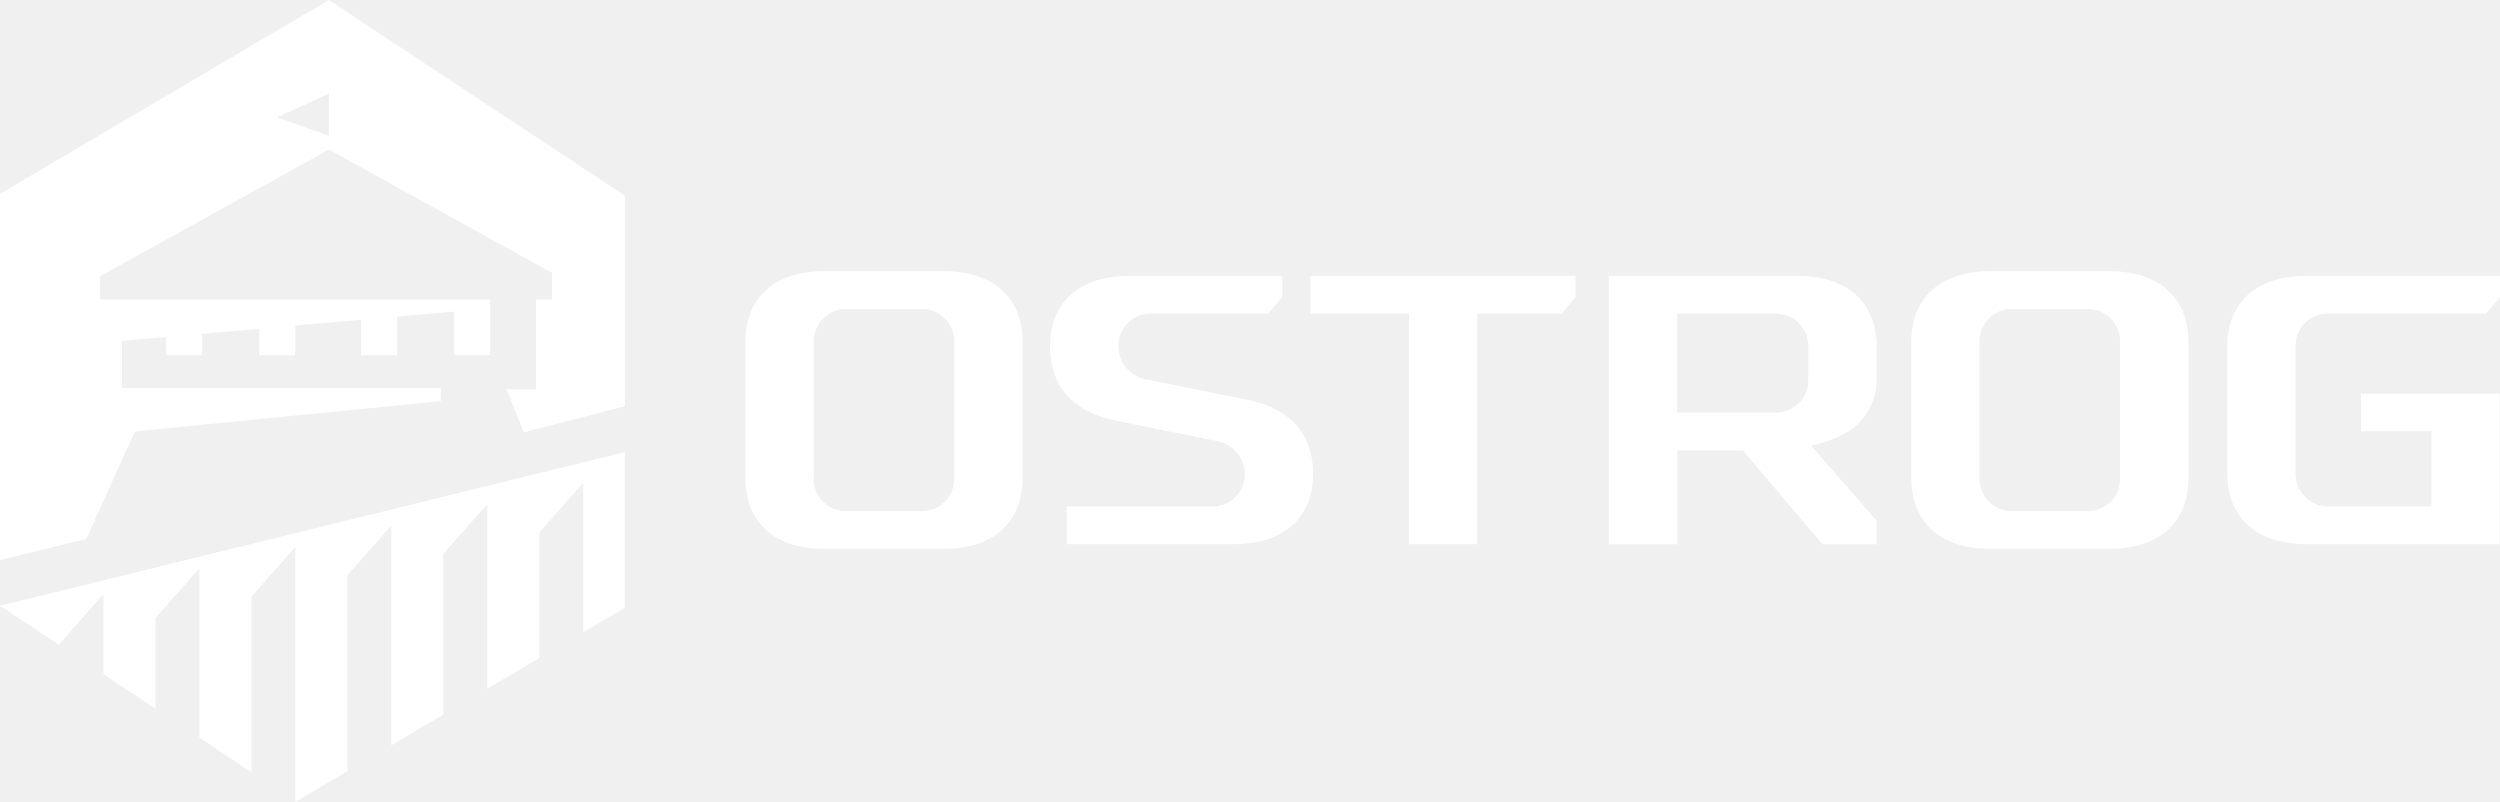
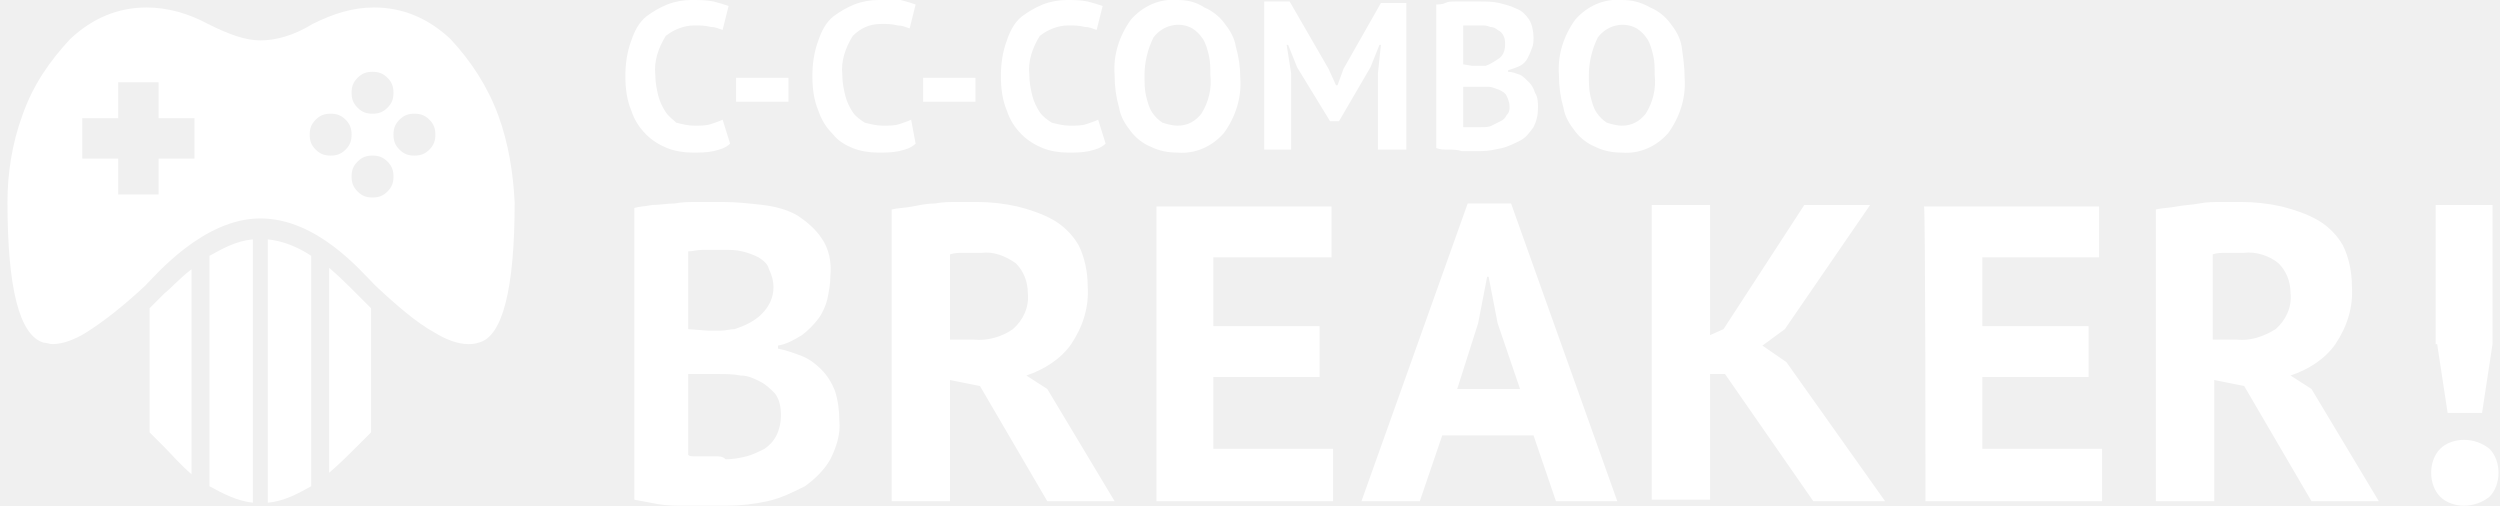
- <svg xmlns="http://www.w3.org/2000/svg" width="131px" height="42px" viewBox="0 0 131 42" version="1.1">
-   <defs />
-   <g id="Symbols" stroke="none" stroke-width="1" fill="none" fill-rule="evenodd">
-     <g id="Шапка" transform="translate(-170, -7)" fill="#FFFFFF">
-       <g id="Ostrog_logo">
-         <g transform="translate(170, 7)">
-           <path d="M39.06,17.92 C39.06,15.668 40.509,14.207 43.235,14.207 L49.407,14.207 C52.133,14.207 53.582,15.668 53.582,17.92 L53.582,25.051 C53.582,27.303 52.133,28.764 49.407,28.764 L43.235,28.764 C40.509,28.764 39.06,27.303 39.06,25.051 L39.06,17.92 Z M42.637,25.051 C42.626,25.513 42.804,25.96 43.128,26.286 C43.452,26.613 43.895,26.792 44.354,26.781 L48.284,26.781 C48.742,26.792 49.185,26.613 49.509,26.286 C49.833,25.959 50.011,25.513 50.001,25.051 L50.001,17.92 C50.011,17.458 49.833,17.012 49.509,16.685 C49.185,16.358 48.742,16.179 48.284,16.19 L44.359,16.19 C43.901,16.179 43.458,16.358 43.133,16.685 C42.809,17.012 42.632,17.458 42.642,17.92 L42.642,25.051 L42.637,25.051 Z M100.152,17.92 C100.152,15.668 101.601,14.207 104.328,14.207 L110.499,14.207 C113.225,14.207 114.674,15.668 114.674,17.92 L114.674,25.051 C114.674,27.303 113.225,28.764 110.499,28.764 L104.328,28.764 C101.601,28.764 100.152,27.303 100.152,25.051 L100.152,17.92 Z M103.729,25.051 C103.719,25.513 103.896,25.96 104.22,26.286 C104.545,26.613 104.988,26.792 105.446,26.781 L109.375,26.781 C109.834,26.792 110.277,26.613 110.601,26.286 C110.925,25.96 111.103,25.513 111.092,25.051 L111.092,17.92 C111.103,17.458 110.925,17.012 110.601,16.685 C110.277,16.358 109.834,16.179 109.375,16.19 L105.446,16.19 C104.988,16.179 104.545,16.358 104.22,16.685 C103.896,17.012 103.719,17.458 103.729,17.92 L103.729,25.051 Z M58.213,21.989 C56.248,21.517 55.021,20.259 55.021,18.153 L55.021,18.168 C55.021,15.915 56.47,14.455 59.196,14.455 L67.193,14.455 L67.193,15.566 L66.457,16.431 L60.317,16.431 C59.858,16.421 59.415,16.6 59.091,16.926 C58.767,17.253 58.589,17.699 58.6,18.161 L58.6,18.154 C58.617,19.011 59.235,19.737 60.074,19.884 L65.615,20.997 C67.58,21.469 68.807,22.727 68.807,24.833 L68.807,24.802 C68.807,27.054 67.358,28.515 64.632,28.515 L55.902,28.515 L55.902,26.537 L63.516,26.537 C63.975,26.547 64.417,26.368 64.742,26.041 C65.066,25.715 65.243,25.269 65.233,24.807 L65.233,24.838 C65.216,23.98 64.598,23.255 63.759,23.108 L58.213,21.989 Z M68.671,14.455 L82.562,14.455 L82.562,15.566 L81.825,16.431 L77.404,16.431 L77.404,28.516 L73.827,28.516 L73.827,16.435 L68.669,16.435 L68.669,14.455 L68.671,14.455 Z M84.306,28.516 L84.306,14.455 L94.162,14.455 C96.887,14.455 98.337,15.915 98.337,18.168 L98.337,19.886 C98.346,21.086 97.681,22.188 96.62,22.732 C96.086,23.033 95.505,23.242 94.903,23.351 L98.331,27.283 L98.331,28.521 L95.501,28.521 L91.326,23.603 L87.887,23.603 L87.887,28.521 L84.311,28.521 L84.306,28.516 Z M87.882,21.618 L93.04,21.618 C93.499,21.628 93.941,21.45 94.266,21.123 C94.59,20.796 94.768,20.35 94.757,19.888 L94.757,18.168 C94.768,17.706 94.59,17.259 94.266,16.933 C93.941,16.606 93.499,16.427 93.04,16.438 L87.882,16.438 L87.882,21.622 L87.882,21.618 Z M123.719,22.608 L123.719,20.628 L130.98,20.628 L130.98,28.516 L120.883,28.516 C118.157,28.516 116.708,27.056 116.708,24.803 L116.708,18.168 C116.708,15.915 118.157,14.455 120.883,14.455 L131,14.455 L131,15.566 L130.263,16.431 L122.004,16.431 C121.545,16.421 121.102,16.6 120.778,16.926 C120.454,17.253 120.276,17.699 120.287,18.161 L120.287,24.798 C120.276,25.26 120.454,25.706 120.778,26.033 C121.102,26.36 121.545,26.539 122.004,26.528 L127.407,26.528 L127.407,22.596 L123.723,22.596 L123.719,22.608 Z M0.005,10.155 L0.005,29.343 L4.518,28.242 L7.07,22.607 L9.801,22.336 L11.268,22.191 L13.297,21.989 L14.084,21.91 L23.098,21.025 L23.098,20.333 L6.388,20.333 L6.388,17.863 L8.064,17.716 L8.707,17.659 L8.707,18.616 L10.593,18.616 L10.593,17.491 L13.168,17.265 L13.582,17.229 L13.582,18.616 L15.469,18.616 L15.469,17.06 L18.928,16.756 L18.928,18.614 L20.814,18.614 L20.814,16.589 L21.498,16.528 L23.8,16.326 L23.8,18.614 L25.686,18.614 L25.686,15.694 L5.24,15.694 L5.24,14.475 L14.753,9.214 L17.241,7.837 L28.928,14.301 L28.928,15.693 L28.089,15.693 L28.089,20.398 L26.535,20.398 L27.453,22.655 L32.742,21.29 L32.742,10.26 L17.237,0 L0.005,10.155 Z M17.237,7.123 L14.523,6.147 L17.237,4.897 L17.237,7.123 L17.237,7.123 Z M32.739,23.69 L32.739,31.845 L30.563,33.128 L30.563,25.301 L28.267,27.896 L28.267,34.477 L25.535,36.086 L25.535,26.419 L23.237,29.014 L23.237,37.445 L20.506,39.052 L20.506,27.54 L18.207,30.135 L18.207,40.408 L15.503,42 L15.477,41.983 L15.477,28.658 L13.181,31.254 L13.181,40.463 L10.449,38.654 L10.449,29.779 L8.151,32.374 L8.151,37.135 L5.42,35.326 L5.42,31.137 L3.122,33.732 L3.122,33.811 L0,31.742 L32.739,23.69 Z" id="svg/header/Ostrog_logo" />
-         </g>
-       </g>
-     </g>
+ <svg xmlns="http://www.w3.org/2000/svg" version="1.1" x="0px" y="0px" viewBox="0 0 167.1 33.8" style="enable-background:new 0 0 167.1 33.8;" xml:space="preserve">
+   <style type="text/css">
+ 	.st0{fill:#FFFFFF;}
+ </style>
+   <g id="Logo_CBR">
+     <path id="C-c-combo" class="st0" d="M48.3,8c-0.2,0.1-0.5,0.2-0.8,0.3c-0.3,0.1-0.7,0.1-1.1,0.1c-0.4,0-0.8-0.1-1.2-0.2   C45,8,44.7,7.8,44.5,7.5c-0.2-0.3-0.4-0.7-0.5-1.1c-0.1-0.4-0.2-0.9-0.2-1.4c-0.1-0.9,0.2-1.8,0.7-2.6C45,2,45.7,1.7,46.4,1.7   c0.4,0,0.7,0,1.1,0.1c0.3,0,0.5,0.1,0.8,0.2l0.4-1.6c-0.3-0.1-0.6-0.2-1-0.3C47.2,0,46.7,0,46.2,0c-0.5,0-1.1,0.1-1.6,0.3   c-0.5,0.2-1,0.5-1.4,0.8c-0.5,0.4-0.8,1-1,1.6c-0.3,0.8-0.4,1.6-0.4,2.4c0,0.8,0.1,1.6,0.4,2.3c0.2,0.6,0.5,1.1,1,1.6   c0.4,0.4,0.9,0.7,1.4,0.9c0.5,0.2,1.1,0.3,1.7,0.3c0.5,0,0.9,0,1.4-0.1c0.4-0.1,0.8-0.2,1.1-0.5L48.3,8z M49.2,6.8h3.5V5.2h-3.5   V6.8z M60.9,8c-0.2,0.1-0.5,0.2-0.8,0.3c-0.3,0.1-0.7,0.1-1.1,0.1c-0.4,0-0.8-0.1-1.2-0.2C57.5,8,57.2,7.8,57,7.5   c-0.2-0.3-0.4-0.7-0.5-1.1c-0.1-0.4-0.2-0.9-0.2-1.4c-0.1-0.9,0.2-1.8,0.7-2.6c0.5-0.5,1.1-0.8,1.9-0.8c0.4,0,0.7,0,1.1,0.1   c0.3,0,0.5,0.1,0.8,0.2l0.4-1.6c-0.3-0.1-0.6-0.2-1-0.3C59.7,0,59.2,0,58.7,0c-0.5,0-1.1,0.1-1.6,0.3c-0.5,0.2-1,0.5-1.4,0.8   c-0.5,0.4-0.8,1-1,1.6c-0.3,0.8-0.4,1.6-0.4,2.4c0,0.8,0.1,1.6,0.4,2.3c0.2,0.6,0.5,1.1,1,1.6C56,9.4,56.5,9.7,57,9.9   c0.5,0.2,1.1,0.3,1.7,0.3c0.5,0,0.9,0,1.4-0.1c0.4-0.1,0.8-0.2,1.1-0.5L60.9,8z M61.7,6.8h3.5V5.2h-3.5V6.8z M73.4,8   c-0.2,0.1-0.5,0.2-0.8,0.3c-0.3,0.1-0.7,0.1-1.1,0.1c-0.4,0-0.8-0.1-1.2-0.2c-0.3-0.2-0.6-0.4-0.8-0.7c-0.2-0.3-0.4-0.7-0.5-1.1   c-0.1-0.4-0.2-0.9-0.2-1.4c-0.1-0.9,0.2-1.8,0.7-2.6C70,2,70.7,1.7,71.4,1.7c0.4,0,0.7,0,1.1,0.1c0.3,0,0.5,0.1,0.8,0.2l0.4-1.6   c-0.3-0.1-0.6-0.2-1-0.3C72.2,0,71.7,0,71.3,0c-0.5,0-1.1,0.1-1.6,0.3c-0.5,0.2-1,0.5-1.4,0.8c-0.5,0.4-0.8,1-1,1.6   c-0.3,0.8-0.4,1.6-0.4,2.4c0,0.8,0.1,1.6,0.4,2.3c0.2,0.6,0.5,1.1,1,1.6c0.4,0.4,0.9,0.7,1.4,0.9c0.5,0.2,1.1,0.3,1.7,0.3   c0.5,0,0.9,0,1.4-0.1c0.4-0.1,0.8-0.2,1.1-0.5L73.4,8z M74.8,7.2c0.1,0.6,0.4,1.1,0.8,1.6c0.3,0.4,0.8,0.8,1.3,1   c0.6,0.3,1.2,0.4,1.8,0.4c1.2,0.1,2.3-0.4,3.1-1.3c0.8-1.1,1.2-2.4,1.1-3.7c0-0.7-0.1-1.4-0.3-2.1c-0.1-0.6-0.4-1.1-0.8-1.6   c-0.3-0.4-0.8-0.8-1.3-1C79.9,0.1,79.3,0,78.7,0c-1.2-0.1-2.3,0.4-3.1,1.3c-0.8,1.1-1.2,2.4-1.1,3.7C74.5,5.8,74.6,6.5,74.8,7.2   L74.8,7.2z M77.1,2.5c0.6-0.8,1.7-1.1,2.6-0.6c0.3,0.2,0.5,0.4,0.7,0.7c0.2,0.3,0.3,0.7,0.4,1.1c0.1,0.4,0.1,0.9,0.1,1.3   c0.1,0.9-0.1,1.8-0.6,2.6c-0.4,0.5-0.9,0.8-1.6,0.8c-0.3,0-0.7-0.1-1-0.2C77.4,8,77.2,7.8,77,7.5c-0.2-0.3-0.3-0.7-0.4-1.1   c-0.1-0.4-0.1-0.9-0.1-1.4C76.5,4.2,76.7,3.3,77.1,2.5z M92.1,10H94V0.2h-1.7l-2.5,4.4l-0.4,1.1h-0.1l-0.5-1.1l-2.6-4.5h-1.7V10   h1.8V4.9L86,3h0.1l0.6,1.5l2.2,3.6h0.6l2.1-3.6L92.2,3h0.1l-0.2,1.9L92.1,10L92.1,10z M102.2,1.3c-0.2-0.3-0.5-0.6-0.8-0.7   c-0.4-0.2-0.8-0.3-1.2-0.4c-0.4-0.1-0.9-0.1-1.3-0.1c-0.3,0-0.5,0-0.8,0s-0.5,0-0.8,0c-0.3,0-0.5,0-0.7,0.1S96.1,0.3,96,0.3v9.6   c0.3,0.1,0.5,0.1,0.8,0.1c0.3,0,0.6,0,0.9,0.1c0.3,0,0.5,0,0.8,0H99c0.5,0,0.9-0.1,1.4-0.2c0.4-0.1,0.8-0.3,1.2-0.5   c0.4-0.2,0.6-0.5,0.9-0.9c0.2-0.4,0.3-0.8,0.3-1.3c0-0.3,0-0.7-0.2-1c-0.1-0.3-0.2-0.5-0.4-0.7c-0.2-0.2-0.4-0.4-0.6-0.5   c-0.3-0.1-0.5-0.2-0.8-0.2V4.7c0.3-0.1,0.6-0.2,0.8-0.3c0.2-0.1,0.4-0.3,0.5-0.5c0.1-0.2,0.2-0.4,0.3-0.7c0.1-0.2,0.1-0.5,0.1-0.7   C102.5,2.1,102.4,1.6,102.2,1.3L102.2,1.3z M98.7,8.5l-0.4,0c-0.1,0-0.2,0-0.3,0c-0.1,0-0.2,0-0.2,0V5.8h1c0.2,0,0.5,0,0.7,0   c0.2,0,0.4,0.1,0.7,0.2c0.2,0.1,0.4,0.2,0.5,0.4c0.1,0.2,0.2,0.5,0.2,0.7c0,0.2,0,0.4-0.2,0.6c-0.1,0.2-0.2,0.3-0.4,0.4   c-0.2,0.1-0.4,0.2-0.6,0.3c-0.2,0.1-0.4,0.1-0.7,0.1C99,8.5,98.8,8.5,98.7,8.5L98.7,8.5z M97.8,4.3V1.7c0.2,0,0.3,0,0.5,0   c0.2,0,0.4,0,0.7,0c0.2,0,0.4,0,0.6,0.1c0.2,0,0.4,0.1,0.5,0.2c0.2,0.1,0.3,0.2,0.4,0.4c0.1,0.2,0.1,0.4,0.1,0.6   c0,0.3-0.1,0.7-0.4,0.9c-0.3,0.2-0.6,0.4-0.9,0.5c-0.1,0-0.3,0-0.4,0c-0.2,0-0.3,0-0.5,0L97.8,4.3L97.8,4.3z M104.5,7.2   c0.1,0.6,0.4,1.1,0.8,1.6c0.3,0.4,0.8,0.8,1.3,1c0.6,0.3,1.2,0.4,1.8,0.4c1.2,0.1,2.3-0.4,3.1-1.3c0.8-1.1,1.2-2.4,1.1-3.7   c0-0.7-0.1-1.4-0.2-2.1c-0.1-0.6-0.4-1.1-0.8-1.6c-0.3-0.4-0.8-0.8-1.3-1C109.6,0.1,109,0,108.4,0c-1.2-0.1-2.3,0.4-3.1,1.3   c-0.8,1.1-1.2,2.4-1.1,3.7C104.2,5.8,104.3,6.5,104.5,7.2z M106.8,2.5c0.6-0.8,1.7-1.1,2.6-0.6c0.3,0.2,0.5,0.4,0.7,0.7   c0.2,0.3,0.3,0.7,0.4,1.1c0.1,0.4,0.1,0.9,0.1,1.3c0.1,0.9-0.1,1.8-0.6,2.6c-0.4,0.5-0.9,0.8-1.6,0.8c-0.3,0-0.7-0.1-1-0.2   c-0.3-0.2-0.5-0.4-0.7-0.7c-0.2-0.3-0.3-0.7-0.4-1.1c-0.1-0.4-0.1-0.9-0.1-1.4C106.2,4.2,106.4,3.3,106.8,2.5L106.8,2.5z" />
+     <path id="Breaker_" class="st0" d="M54.9,15.9c-0.4-0.6-1-1.1-1.6-1.5c-0.7-0.4-1.5-0.6-2.3-0.7c-0.9-0.1-1.8-0.2-2.7-0.2   c-0.5,0-1.1,0-1.6,0c-0.6,0-1.1,0-1.6,0.1c-0.5,0-1,0.1-1.5,0.1c-0.5,0.1-0.9,0.1-1.2,0.2v19.5c0.5,0.1,1.1,0.2,1.6,0.3   c0.6,0.1,1.2,0.1,1.7,0.1s1.1,0,1.6,0h1.2c1,0,1.9-0.1,2.8-0.3c0.9-0.2,1.7-0.6,2.5-1c0.7-0.5,1.3-1.1,1.7-1.8   c0.4-0.8,0.7-1.7,0.6-2.6c0-0.7-0.1-1.4-0.3-2c-0.2-0.5-0.5-1-0.9-1.4c-0.4-0.4-0.8-0.7-1.3-0.9c-0.5-0.2-1.1-0.4-1.6-0.5v-0.2   c0.6-0.1,1.1-0.4,1.6-0.7c0.4-0.3,0.8-0.7,1.1-1.1c0.3-0.4,0.5-0.9,0.6-1.3c0.1-0.5,0.2-1,0.2-1.5C55.6,17.5,55.4,16.6,54.9,15.9z    M47.8,30.5l-0.7,0c-0.2,0-0.5,0-0.7,0c-0.2,0-0.3,0-0.4-0.1V25H48c0.5,0,1,0,1.5,0.1c0.5,0,0.9,0.2,1.3,0.4c0.4,0.2,0.7,0.5,1,0.8   c0.3,0.4,0.4,0.9,0.4,1.5c0,0.4-0.1,0.9-0.3,1.3c-0.2,0.4-0.5,0.7-0.8,0.9c-0.4,0.2-0.8,0.4-1.2,0.5c-0.4,0.1-0.9,0.2-1.4,0.2   C48.3,30.5,48.1,30.5,47.8,30.5z M46,22v-5.2c0.3,0,0.6-0.1,1-0.1c0.4,0,0.9,0,1.4,0c0.4,0,0.8,0,1.2,0.1c0.4,0.1,0.7,0.2,1.1,0.4   c0.3,0.2,0.6,0.4,0.7,0.8c0.2,0.4,0.3,0.8,0.3,1.2c0,0.7-0.3,1.3-0.8,1.8c-0.5,0.5-1.2,0.8-1.8,1c-0.3,0-0.6,0.1-0.9,0.1   c-0.3,0-0.7,0-0.9,0L46,22L46,22z M59.6,33.5h3.9v-8.1l2,0.4l4.5,7.7h4.5l-4.5-7.5l-1.4-0.9c1.2-0.4,2.3-1.1,3-2.1   c0.8-1.2,1.2-2.5,1.1-3.9c0-0.9-0.2-1.9-0.6-2.7c-0.4-0.7-1-1.3-1.7-1.7c-0.7-0.4-1.6-0.7-2.4-0.9c-0.9-0.2-1.8-0.3-2.7-0.3   c-0.4,0-0.8,0-1.3,0c-0.5,0-1,0-1.5,0.1c-0.5,0-1,0.1-1.5,0.2s-1,0.1-1.4,0.2L59.6,33.5L59.6,33.5z M67.9,17.6   c0.5,0.5,0.8,1.2,0.8,2c0.1,0.9-0.3,1.8-1,2.4c-0.7,0.5-1.7,0.8-2.6,0.7h-1.6V17c0.3-0.1,0.6-0.1,0.9-0.1c0.4,0,0.8,0,1.2,0   C66.4,16.8,67.2,17.1,67.9,17.6z M77.3,33.5h11.8V30h-8v-4.8h7.1v-3.4h-7.1v-4.6H89v-3.4H77.3V33.5z M104,33.5h4.1L101,13.6h-2.9   L91,33.5h3.9l1.5-4.4h6.1L104,33.5z M98.8,21.6l0.6-3.1h0.1l0.6,3.1l1.5,4.4h-4.2L98.8,21.6z M121.2,33.5h4.8l-6.6-9.3l-1.6-1.1   l1.5-1.1l5.7-8.3h-4.4l-5.4,8.3l-0.9,0.4v-8.7h-3.9v19.7h3.9v-8.4h1L121.2,33.5z M128.7,33.5h11.8V30h-8v-4.8h7.1v-3.4h-7.1v-4.6   h7.8v-3.4h-11.7C128.7,13.7,128.7,33.5,128.7,33.5z M144.1,33.5h3.9v-8.1l2,0.4l4.5,7.7h4.5l-4.5-7.5l-1.4-0.9   c1.2-0.4,2.3-1.1,3-2.1c0.8-1.2,1.2-2.5,1.1-3.9c0-0.9-0.2-1.9-0.6-2.7c-0.4-0.7-1-1.3-1.7-1.7c-0.7-0.4-1.6-0.7-2.4-0.9   c-0.9-0.2-1.8-0.3-2.7-0.3c-0.4,0-0.8,0-1.3,0s-1,0-1.5,0.1s-1,0.1-1.5,0.2s-1,0.1-1.4,0.2L144.1,33.5L144.1,33.5z M152.3,17.6   c0.5,0.5,0.8,1.2,0.8,2c0.1,0.9-0.3,1.8-1,2.4c-0.8,0.5-1.7,0.8-2.6,0.7h-1.6V17c0.3-0.1,0.6-0.1,0.9-0.1c0.4,0,0.8,0,1.2,0   C150.8,16.8,151.7,17.1,152.3,17.6z M162.9,23l0.7,4.6h2.3l0.7-4.6v-9.3h-3.8V23L162.9,23z M163.1,33.2c0.4,0.4,1,0.6,1.6,0.6   c0.6,0,1.2-0.2,1.7-0.6c0.4-0.4,0.6-1,0.6-1.6c0-0.6-0.2-1.2-0.6-1.6c-0.5-0.4-1.1-0.6-1.7-0.6c-0.6,0-1.2,0.2-1.6,0.6   c-0.4,0.4-0.6,1-0.6,1.6C162.5,32.2,162.7,32.8,163.1,33.2L163.1,33.2z" />
+   </g>
+   <g id="Layer_2">
+     <path class="st0" d="M33.3,7.7c-0.7-1.9-1.8-3.6-3.2-5.1c-1.5-1.4-3.2-2.1-5.1-2.1c-1.4,0-2.7,0.4-4.1,1.1   c-1.3,0.8-2.5,1.1-3.5,1.1c-1,0-2.1-0.4-3.5-1.1c-1.3-0.7-2.7-1.1-4.1-1.1c-1.9,0-3.6,0.7-5.1,2.1C3.3,4.1,2.2,5.7,1.5,7.7   c-0.7,1.9-1,3.9-1,5.8c0,5.8,0.8,8.9,2.4,9.4C3.1,22.9,3.3,23,3.5,23c0.7,0,1.5-0.3,2.3-0.8c1.1-0.7,2.4-1.7,3.9-3.1   c0.7-0.7,3.9-4.5,7.7-4.5c3.8,0,6.7,3.5,7.7,4.5c1.5,1.4,2.8,2.5,3.9,3.1c0.8,0.5,1.6,0.8,2.3,0.8c0.2,0,0.4,0,0.7-0.1   c1.6-0.4,2.4-3.6,2.4-9.4C34.3,11.6,34,9.6,33.3,7.7z M13,10.6h-2.4V13H7.9v-2.4H5.5V7.9h2.4V5.5h2.7v2.4H13V10.6z M23.9,5.2   c0.3-0.3,0.6-0.4,1-0.4c0.4,0,0.7,0.1,1,0.4c0.3,0.3,0.4,0.6,0.4,1c0,0.4-0.1,0.7-0.4,1c-0.3,0.3-0.6,0.4-1,0.4   c-0.4,0-0.7-0.1-1-0.4c-0.3-0.3-0.4-0.6-0.4-1C23.5,5.8,23.6,5.5,23.9,5.2z M22.1,10.4c-0.4,0-0.7-0.1-1-0.4   c-0.3-0.3-0.4-0.6-0.4-1c0-0.4,0.1-0.7,0.4-1c0.3-0.3,0.6-0.4,1-0.4c0.4,0,0.7,0.1,1,0.4c0.3,0.3,0.4,0.6,0.4,1   c0,0.4-0.1,0.7-0.4,1C22.8,10.3,22.5,10.4,22.1,10.4z M25.9,12.8c-0.3,0.3-0.6,0.4-1,0.4c-0.4,0-0.7-0.1-1-0.4   c-0.3-0.3-0.4-0.6-0.4-1c0-0.4,0.1-0.7,0.4-1c0.3-0.3,0.6-0.4,1-0.4c0.4,0,0.7,0.1,1,0.4c0.3,0.3,0.4,0.6,0.4,1   C26.3,12.2,26.2,12.5,25.9,12.8z M28.7,10c-0.3,0.3-0.6,0.4-1,0.4c-0.4,0-0.7-0.1-1-0.4c-0.3-0.3-0.4-0.6-0.4-1   c0-0.4,0.1-0.7,0.4-1c0.3-0.3,0.6-0.4,1-0.4c0.4,0,0.7,0.1,1,0.4c0.3,0.3,0.4,0.6,0.4,1C29.1,9.4,29,9.7,28.7,10z M14,17.1   c0.9-0.5,1.8-1,2.9-1.1v17.6c-1-0.1-2-0.6-2.9-1.1V17.1z M24.2,20c0.2,0.2,0.4,0.4,0.6,0.6v8.3c-0.2,0.2-0.4,0.4-0.6,0.6l0,0l0,0   c-0.1,0.1-0.3,0.3-0.5,0.5c-0.4,0.4-1,1-1.7,1.6V17.9c0.7,0.6,1.3,1.2,1.7,1.6C23.9,19.7,24.1,19.9,24.2,20L24.2,20L24.2,20z    M12.8,18v13.7C12,31,11.4,30.3,11,29.9c-0.2-0.2-0.3-0.3-0.4-0.4c-0.2-0.2-0.4-0.4-0.6-0.6v-8.3c0.2-0.2,0.4-0.4,0.6-0.6   c0.1-0.1,0.2-0.2,0.4-0.4C11.4,19.3,12,18.6,12.8,18z M17.9,16c1,0.1,2,0.5,2.9,1.1v15.4c-0.9,0.5-1.8,1-2.9,1.1V16z" />
  </g>
</svg>
